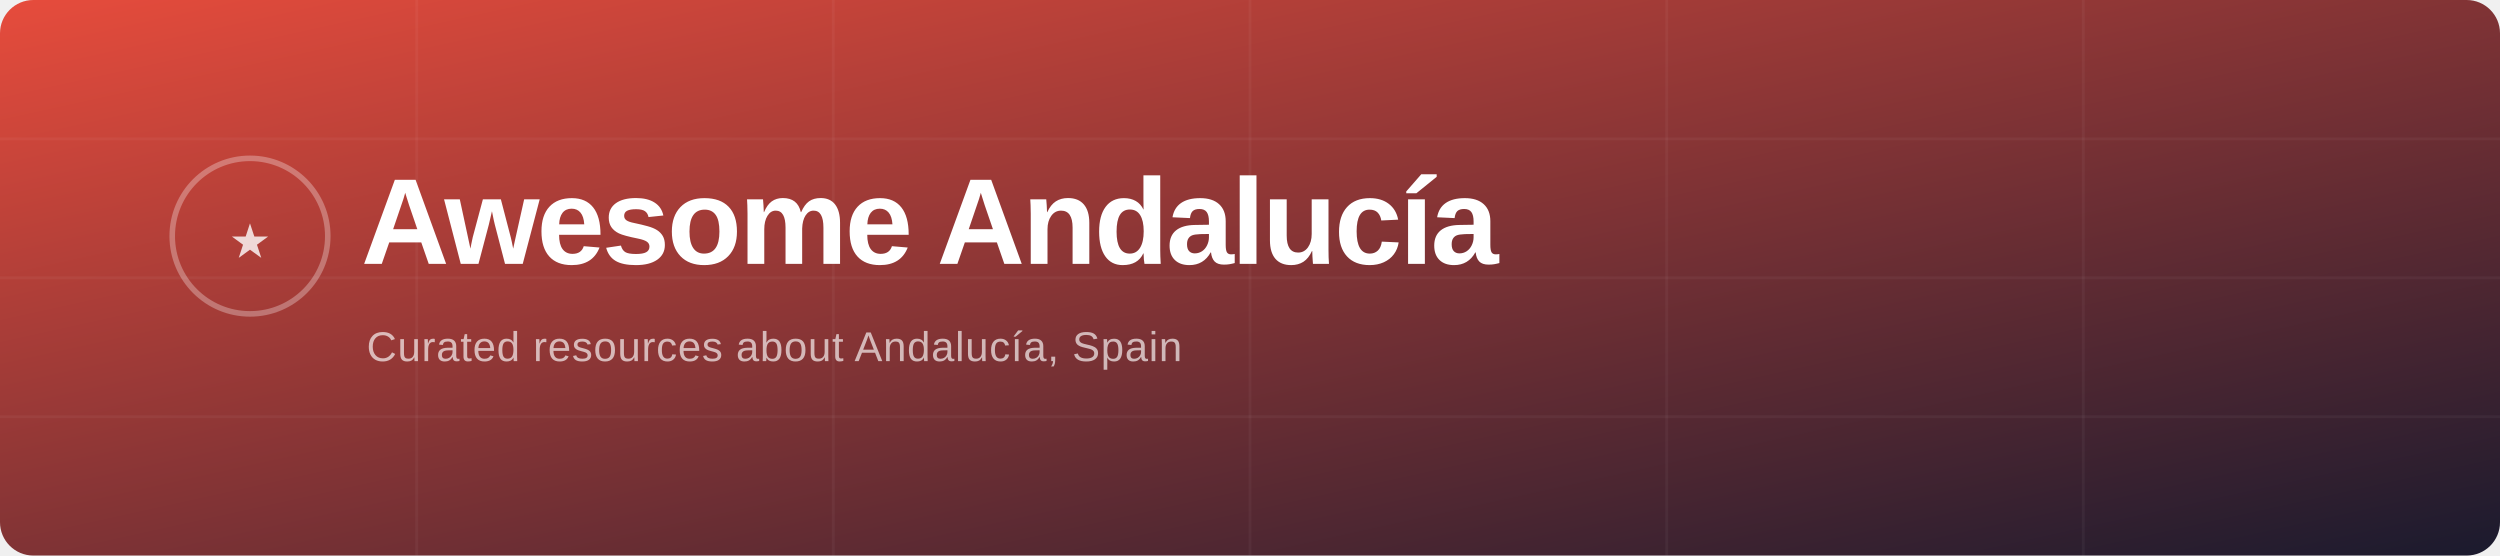
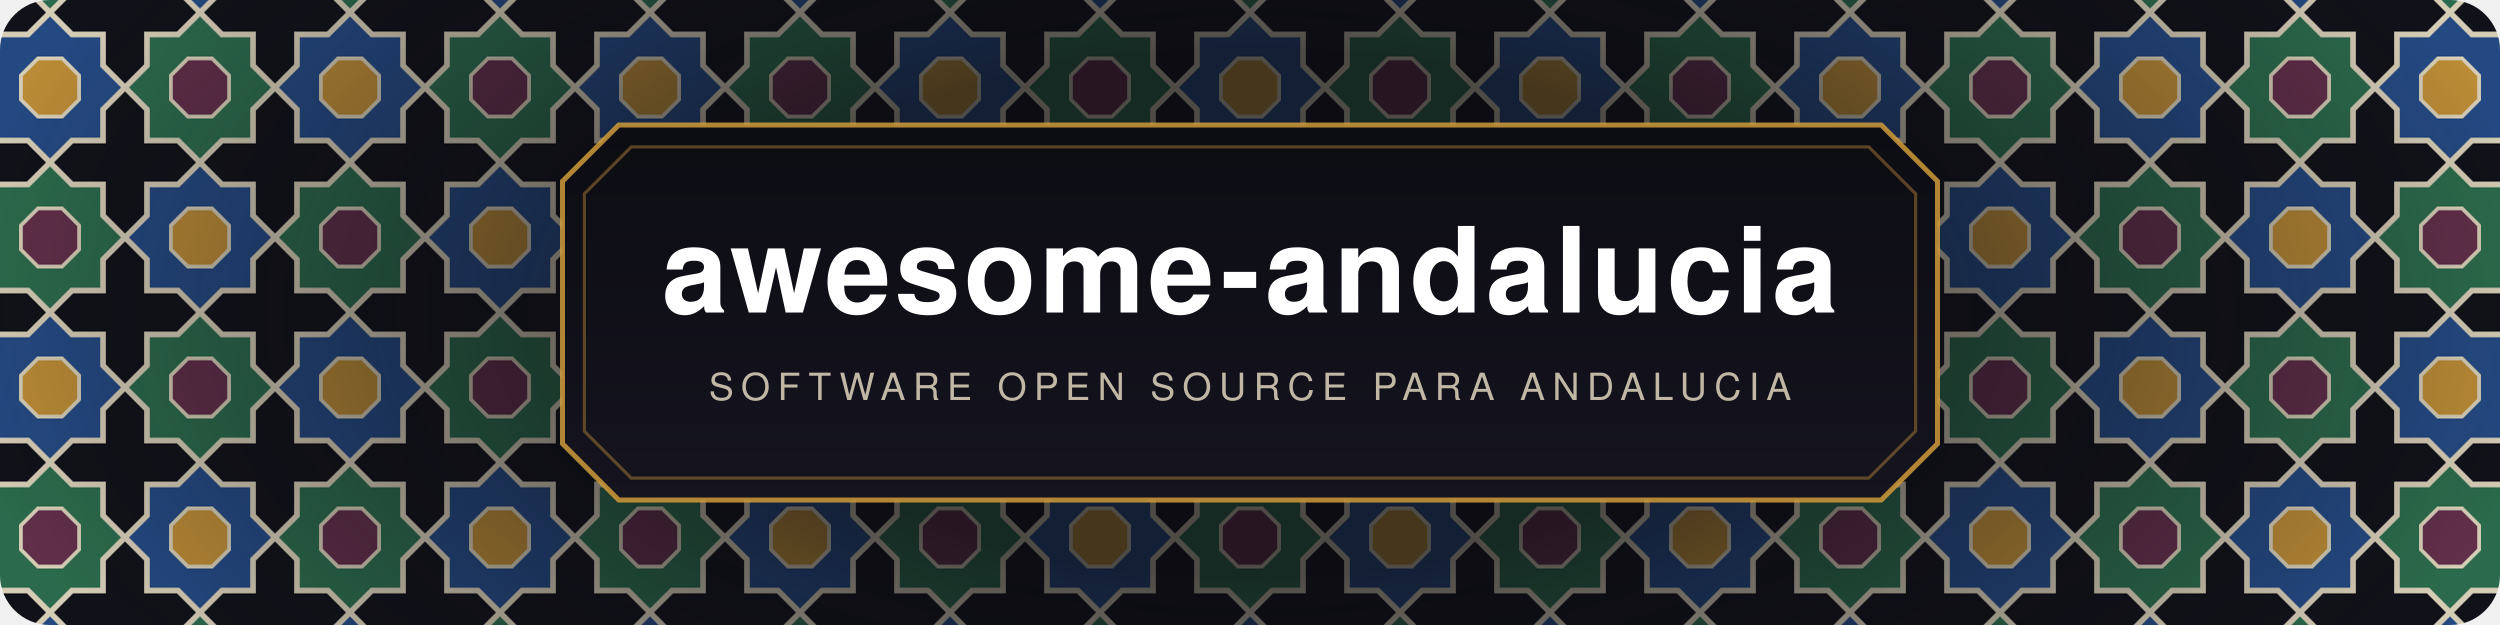
- <svg xmlns="http://www.w3.org/2000/svg" viewBox="0 0 900 200" width="900" height="200">
+ <svg xmlns="http://www.w3.org/2000/svg" viewBox="0 0 800 200" width="800" height="200">
  <defs>
-     <linearGradient id="bg" x1="0%" y1="0%" x2="100%" y2="100%">
-       <stop offset="0%" stop-color="#e74c3c" />
-       <stop offset="100%" stop-color="#1a1a2e" />
+     <clipPath id="c-clip">
+       <rect width="800" height="200" rx="16" />
+     </clipPath>
+     <pattern id="c-tile" patternUnits="userSpaceOnUse" x="16" y="28" width="96" height="96">
+       <rect width="96" height="96" fill="#12121a" />
+       <path d="M24 0L16.97 7.03L16.97 16.97L7.03 16.97L0 24L-7.03 16.97L-16.97 16.97L-16.97 7.03L-24 0L-16.97 -7.03L-16.97 -16.97L-7.03 -16.97L-0 -24L7.03 -16.97L16.97 -16.97L16.97 -7.03ZM24 96L16.97 103.03L16.97 112.97L7.03 112.97L0 120L-7.03 112.97L-16.97 112.97L-16.97 103.03L-24 96L-16.97 88.97L-16.97 79.03L-7.03 79.03L-0 72L7.03 79.03L16.97 79.03L16.97 88.97ZM72 48L64.97 55.03L64.97 64.97L55.03 64.97L48 72L40.97 64.97L31.03 64.97L31.03 55.03L24 48L31.03 40.97L31.03 31.03L40.97 31.03L48 24L55.03 31.03L64.97 31.03L64.97 40.97ZM120 0L112.97 7.03L112.97 16.97L103.03 16.97L96 24L88.97 16.97L79.03 16.97L79.03 7.03L72 0L79.03 -7.03L79.03 -16.97L88.97 -16.97L96 -24L103.03 -16.97L112.97 -16.97L112.97 -7.03ZM120 96L112.97 103.03L112.97 112.97L103.03 112.97L96 120L88.97 112.97L79.03 112.97L79.03 103.03L72 96L79.03 88.97L79.03 79.03L88.97 79.03L96 72L103.03 79.03L112.97 79.03L112.97 88.97Z" fill="#27508f" stroke="#ece2c8" stroke-width="1.8" />
+       <path d="M24 48L16.97 55.03L16.97 64.97L7.03 64.97L0 72L-7.03 64.97L-16.97 64.97L-16.97 55.03L-24 48L-16.97 40.97L-16.97 31.03L-7.03 31.03L-0 24L7.03 31.03L16.97 31.03L16.97 40.97ZM72 0L64.97 7.03L64.97 16.97L55.03 16.97L48 24L40.97 16.97L31.03 16.97L31.03 7.03L24 0L31.03 -7.03L31.03 -16.97L40.97 -16.97L48 -24L55.03 -16.97L64.97 -16.97L64.97 -7.03ZM72 96L64.97 103.03L64.97 112.97L55.03 112.97L48 120L40.97 112.97L31.03 112.97L31.03 103.03L24 96L31.03 88.97L31.03 79.03L40.97 79.03L48 72L55.03 79.03L64.97 79.03L64.97 88.97ZM120 48L112.97 55.03L112.97 64.97L103.03 64.97L96 72L88.97 64.97L79.03 64.97L79.03 55.03L72 48L79.03 40.97L79.03 31.03L88.97 31.03L96 24L103.03 31.03L112.97 31.03L112.97 40.97Z" fill="#2f7552" stroke="#ece2c8" stroke-width="1.8" />
+       <path d="M9.31 3.86L3.86 9.31L-3.86 9.31L-9.31 3.86L-9.31 -3.86L-3.86 -9.31L3.86 -9.31L9.31 -3.86ZM9.31 99.86L3.86 105.31L-3.86 105.31L-9.31 99.86L-9.31 92.14L-3.86 86.69L3.86 86.69L9.31 92.14ZM57.31 51.86L51.86 57.31L44.14 57.31L38.69 51.86L38.69 44.14L44.14 38.69L51.86 38.69L57.31 44.14ZM105.31 3.86L99.86 9.31L92.14 9.31L86.69 3.86L86.69 -3.86L92.14 -9.31L99.86 -9.31L105.31 -3.86ZM105.31 99.86L99.86 105.31L92.14 105.31L86.69 99.86L86.69 92.14L92.14 86.69L99.86 86.69L105.31 92.14Z" fill="#cf9a3a" stroke="#ece2c8" stroke-width="1.2" />
+       <path d="M9.31 51.86L3.86 57.31L-3.86 57.31L-9.31 51.86L-9.31 44.14L-3.86 38.69L3.86 38.69L9.31 44.14ZM57.31 3.86L51.86 9.31L44.14 9.31L38.69 3.86L38.69 -3.86L44.14 -9.31L51.86 -9.31L57.31 -3.86ZM57.31 99.86L51.86 105.31L44.14 105.31L38.69 99.86L38.69 92.14L44.14 86.69L51.86 86.69L57.31 92.14ZM105.31 51.86L99.86 57.31L92.14 57.31L86.69 51.86L86.69 44.14L92.14 38.69L99.86 38.69L105.31 44.14Z" fill="#6b3350" stroke="#ece2c8" stroke-width="1.2" />
+     </pattern>
+     <radialGradient id="c-vig" cx="400" cy="100" r="420" gradientUnits="userSpaceOnUse" gradientTransform="translate(400 100) scale(1 0.5) translate(-400 -100)">
+       <stop offset="0.4" stop-color="#0a0a0f" stop-opacity="0.7" />
+       <stop offset="1" stop-color="#0a0a0f" stop-opacity="0.1" />
+     </radialGradient>
+     <linearGradient id="c-plaque" x1="0" y1="0" x2="0" y2="1">
+       <stop offset="0" stop-color="#0c0c13" />
+       <stop offset="1" stop-color="#15141f" />
    </linearGradient>
  </defs>
-   <rect width="900" height="200" rx="12" fill="url(#bg)" />
-   <g stroke="#ffffff" stroke-opacity="0.04" stroke-width="1">
-     <line x1="0" y1="50" x2="900" y2="50" />
-     <line x1="0" y1="100" x2="900" y2="100" />
-     <line x1="0" y1="150" x2="900" y2="150" />
-     <line x1="150" y1="0" x2="150" y2="200" />
-     <line x1="300" y1="0" x2="300" y2="200" />
-     <line x1="450" y1="0" x2="450" y2="200" />
-     <line x1="600" y1="0" x2="600" y2="200" />
-     <line x1="750" y1="0" x2="750" y2="200" />
+   <g clip-path="url(#c-clip)">
+     <rect width="800" height="200" fill="url(#c-tile)" />
+     <rect width="800" height="200" fill="url(#c-vig)" />
+     <path d="M198 40H602L620 58V142L602 160H198L180 142V58Z" fill="url(#c-plaque)" stroke="#cf9a3a" stroke-opacity="0.85" stroke-width="1.6" />
+     <path d="M202 47H598L613 62V138L598 153H202L187 138V62Z" fill="none" stroke="#cf9a3a" stroke-opacity="0.4" stroke-width="1" />
+     <text x="400" y="100" text-anchor="middle" font-family="system-ui, -apple-system, 'Segoe UI', Helvetica, Arial, sans-serif" font-size="38" font-weight="700" fill="#ffffff" letter-spacing="1">awesome-andalucia</text>
+     <text x="400" y="128" text-anchor="middle" font-family="system-ui, -apple-system, 'Segoe UI', Helvetica, Arial, sans-serif" font-size="12" font-weight="400" fill="#f1e6cc" fill-opacity="0.78" letter-spacing="2.4">SOFTWARE OPEN SOURCE PARA ANDALUCIA</text>
  </g>
-   <g transform="translate(60, 55)">
-     <circle cx="30" cy="30" r="28" fill="none" stroke="#ffffff" stroke-width="2" opacity="0.3" />
-     <text x="30" y="38" text-anchor="middle" font-family="monospace" font-size="24" fill="#ffffff" opacity="0.8">★</text>
-   </g>
-   <text x="130" y="95" font-family="'Segoe UI', 'Helvetica Neue', Arial, sans-serif" font-size="44" font-weight="700" fill="#ffffff" letter-spacing="-1">Awesome Andalucía</text>
-   <text x="132" y="130" font-family="'Segoe UI', 'Helvetica Neue', Arial, sans-serif" font-size="15" fill="#ffffff" opacity="0.65" letter-spacing="0.3">Curated resources about Andalucía, Spain</text>
</svg>
